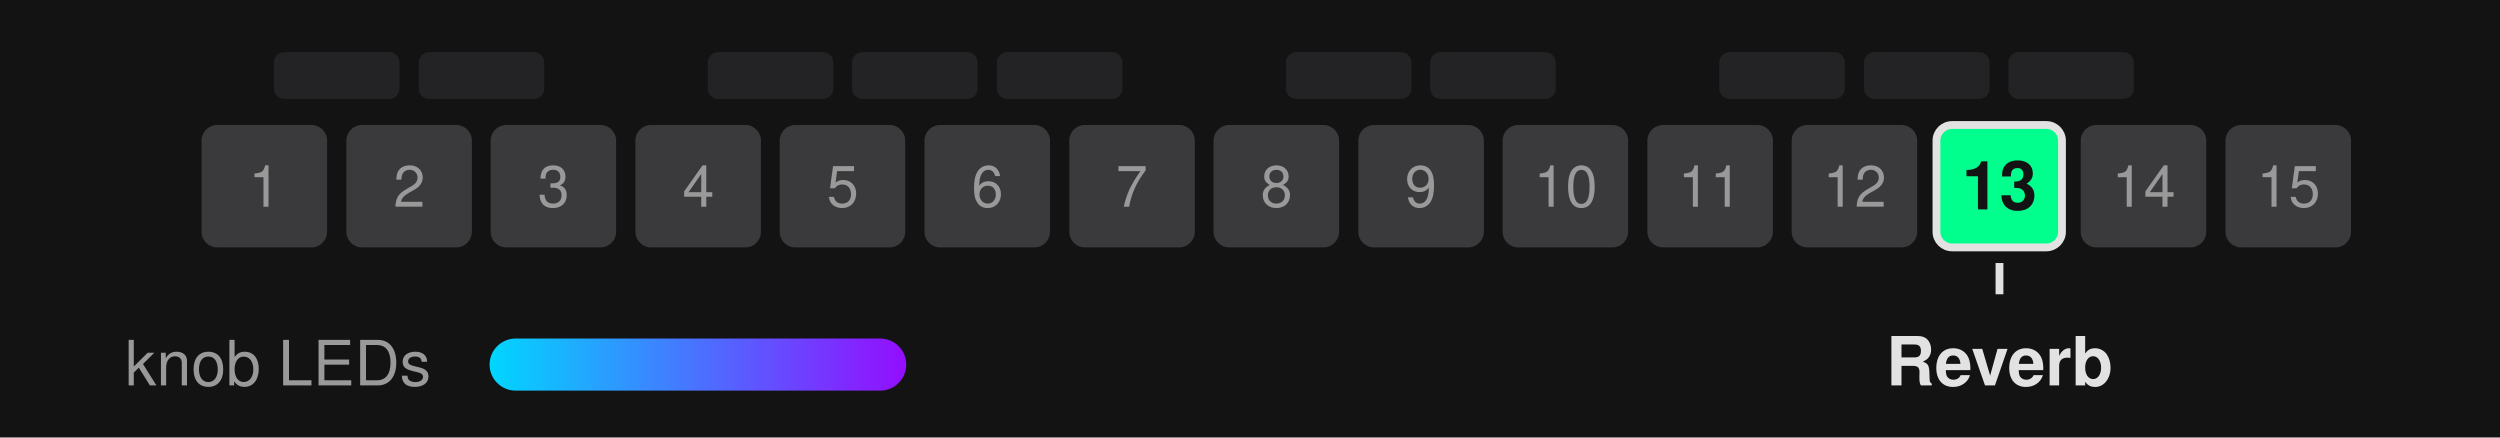
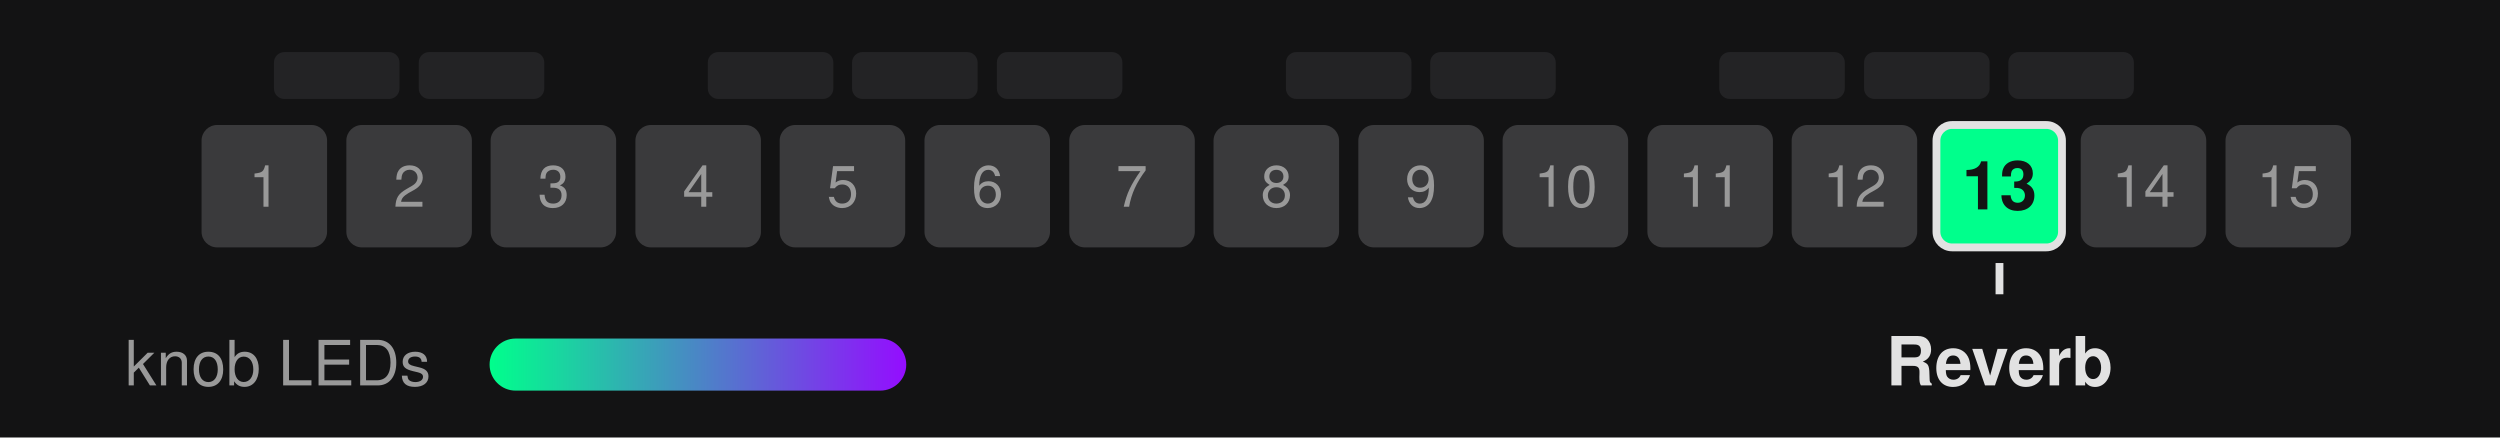
<svg xmlns="http://www.w3.org/2000/svg" viewBox="0 0 480 84" width="480" height="84" role="img" aria-labelledby="title desc">
  <style>svg{font-size:13px}text{font-family:'Hanken Grotesk', Helvetica, Arial, sans-serif;fill:#e2e2e2;text-anchor:middle}.as{text-anchor:start}.ae{text-anchor:end}.m{fill:#999999}.gt{fill:#131314}.b{fill:none;stroke:#e2e2e2;stroke-width:1.5}.ba{fill:none;stroke:#c4708a;stroke-width:2}.la{fill:none;stroke:#c4708a;stroke-width:2.5}.ls{fill:none;stroke:#e2e2e2;stroke-width:1.5}.lc{fill:none;stroke:#999999;stroke-width:1.5;stroke-dasharray:5 4}.da{fill:#c4708a}.ds{fill:#e2e2e2}.sw{stroke:#c4708a;stroke-width:2.5;stroke-linecap:round}.g{fill:#c4708a}.wk{fill:#e2e2e2;stroke:#131314;stroke-width:1}.dk{fill:#39393a;stroke:#e2e2e2;stroke-width:1.2}.sk{fill:#c4708a;stroke:#e2e2e2;stroke-width:1.2}.led{fill:none;stroke:#999999;stroke-width:1}</style>
  <defs>
    <marker id="ma" viewBox="0 0 10 10" refX="9" refY="5" markerWidth="9" markerHeight="9" markerUnits="userSpaceOnUse" orient="auto">
      <path d="M0,0L10,5L0,10z" fill="#c4708a" />
    </marker>
    <marker id="ms" viewBox="0 0 10 10" refX="9" refY="5" markerWidth="9" markerHeight="9" markerUnits="userSpaceOnUse" orient="auto">
      <path d="M0,0L10,5L0,10z" fill="#e2e2e2" />
    </marker>
    <marker id="mc" viewBox="0 0 10 10" refX="9" refY="5" markerWidth="9" markerHeight="9" markerUnits="userSpaceOnUse" orient="auto">
      <path d="M0,0L10,5L0,10z" fill="#999999" />
    </marker>
    <linearGradient id="k13">
-       <stop offset="0" stop-color="#00d6ff" />
+       <stop offset="0" stop-color="#00ff8c" />
      <stop offset="1" stop-color="#940dff" />
    </linearGradient>
  </defs>
  <rect width="480" height="84" fill="#131314" />
  <rect x="52.6" y="10" width="24.1" height="9" rx="2" fill="#232325" />
  <rect x="80.4" y="10" width="24.1" height="9" rx="2" fill="#232325" />
  <rect x="135.9" y="10" width="24.1" height="9" rx="2" fill="#232325" />
  <rect x="163.6" y="10" width="24.1" height="9" rx="2" fill="#232325" />
  <rect x="191.4" y="10" width="24.1" height="9" rx="2" fill="#232325" />
  <rect x="246.9" y="10" width="24.1" height="9" rx="2" fill="#232325" />
  <rect x="274.6" y="10" width="24.1" height="9" rx="2" fill="#232325" />
  <rect x="330.1" y="10" width="24.1" height="9" rx="2" fill="#232325" />
  <rect x="357.9" y="10" width="24.1" height="9" rx="2" fill="#232325" />
  <rect x="385.6" y="10" width="24.1" height="9" rx="2" fill="#232325" />
  <rect x="38.7" y="24" width="24.1" height="23.5" rx="3" fill="#3a3a3c" />
  <text x="50.8" y="39.7" font-size="11" style="fill:#999999">1</text>
  <rect x="66.5" y="24" width="24.1" height="23.5" rx="3" fill="#3a3a3c" />
  <text x="78.6" y="39.7" font-size="11" style="fill:#999999">2</text>
  <rect x="94.2" y="24" width="24.1" height="23.5" rx="3" fill="#3a3a3c" />
  <text x="106.3" y="39.7" font-size="11" style="fill:#999999">3</text>
  <rect x="122" y="24" width="24.1" height="23.5" rx="3" fill="#3a3a3c" />
  <text x="134.1" y="39.7" font-size="11" style="fill:#999999">4</text>
  <rect x="149.7" y="24" width="24.1" height="23.5" rx="3" fill="#3a3a3c" />
  <text x="161.8" y="39.7" font-size="11" style="fill:#999999">5</text>
  <rect x="177.5" y="24" width="24.1" height="23.5" rx="3" fill="#3a3a3c" />
  <text x="189.6" y="39.7" font-size="11" style="fill:#999999">6</text>
  <rect x="205.3" y="24" width="24.1" height="23.5" rx="3" fill="#3a3a3c" />
  <text x="217.3" y="39.7" font-size="11" style="fill:#999999">7</text>
  <rect x="233" y="24" width="24.1" height="23.5" rx="3" fill="#3a3a3c" />
  <text x="245.1" y="39.7" font-size="11" style="fill:#999999">8</text>
  <rect x="260.8" y="24" width="24.1" height="23.5" rx="3" fill="#3a3a3c" />
  <text x="272.8" y="39.7" font-size="11" style="fill:#999999">9</text>
  <rect x="288.5" y="24" width="24.1" height="23.5" rx="3" fill="#3a3a3c" />
  <text x="300.6" y="39.7" font-size="11" style="fill:#999999">10</text>
  <rect x="316.3" y="24" width="24.1" height="23.5" rx="3" fill="#3a3a3c" />
  <text x="328.3" y="39.7" font-size="11" style="fill:#999999">11</text>
  <rect x="344" y="24" width="24.1" height="23.5" rx="3" fill="#3a3a3c" />
  <text x="356.1" y="39.7" font-size="11" style="fill:#999999">12</text>
  <rect x="371.8" y="24" width="24.1" height="23.5" rx="3" fill="#00ff8c" stroke="#e2e2e2" stroke-width="1.5" />
  <text x="383.9" y="40.2" font-size="13" font-weight="bold" style="fill:#131314">13</text>
  <rect x="399.5" y="24" width="24.1" height="23.5" rx="3" fill="#3a3a3c" />
  <text x="411.6" y="39.7" font-size="11" style="fill:#999999">14</text>
  <rect x="427.3" y="24" width="24.1" height="23.5" rx="3" fill="#3a3a3c" />
  <text x="439.4" y="39.7" font-size="11" style="fill:#999999">15</text>
  <text x="383.9" y="74" class="t" font-weight="bold">Reverb</text>
  <path d="M383.9,50.5v6" stroke="#e2e2e2" stroke-width="1.5" />
  <text x="24" y="74" class="m as" font-size="12">knob LEDs</text>
  <rect x="94" y="65" width="80" height="10" rx="5" fill="url(#k13)" />
</svg>
